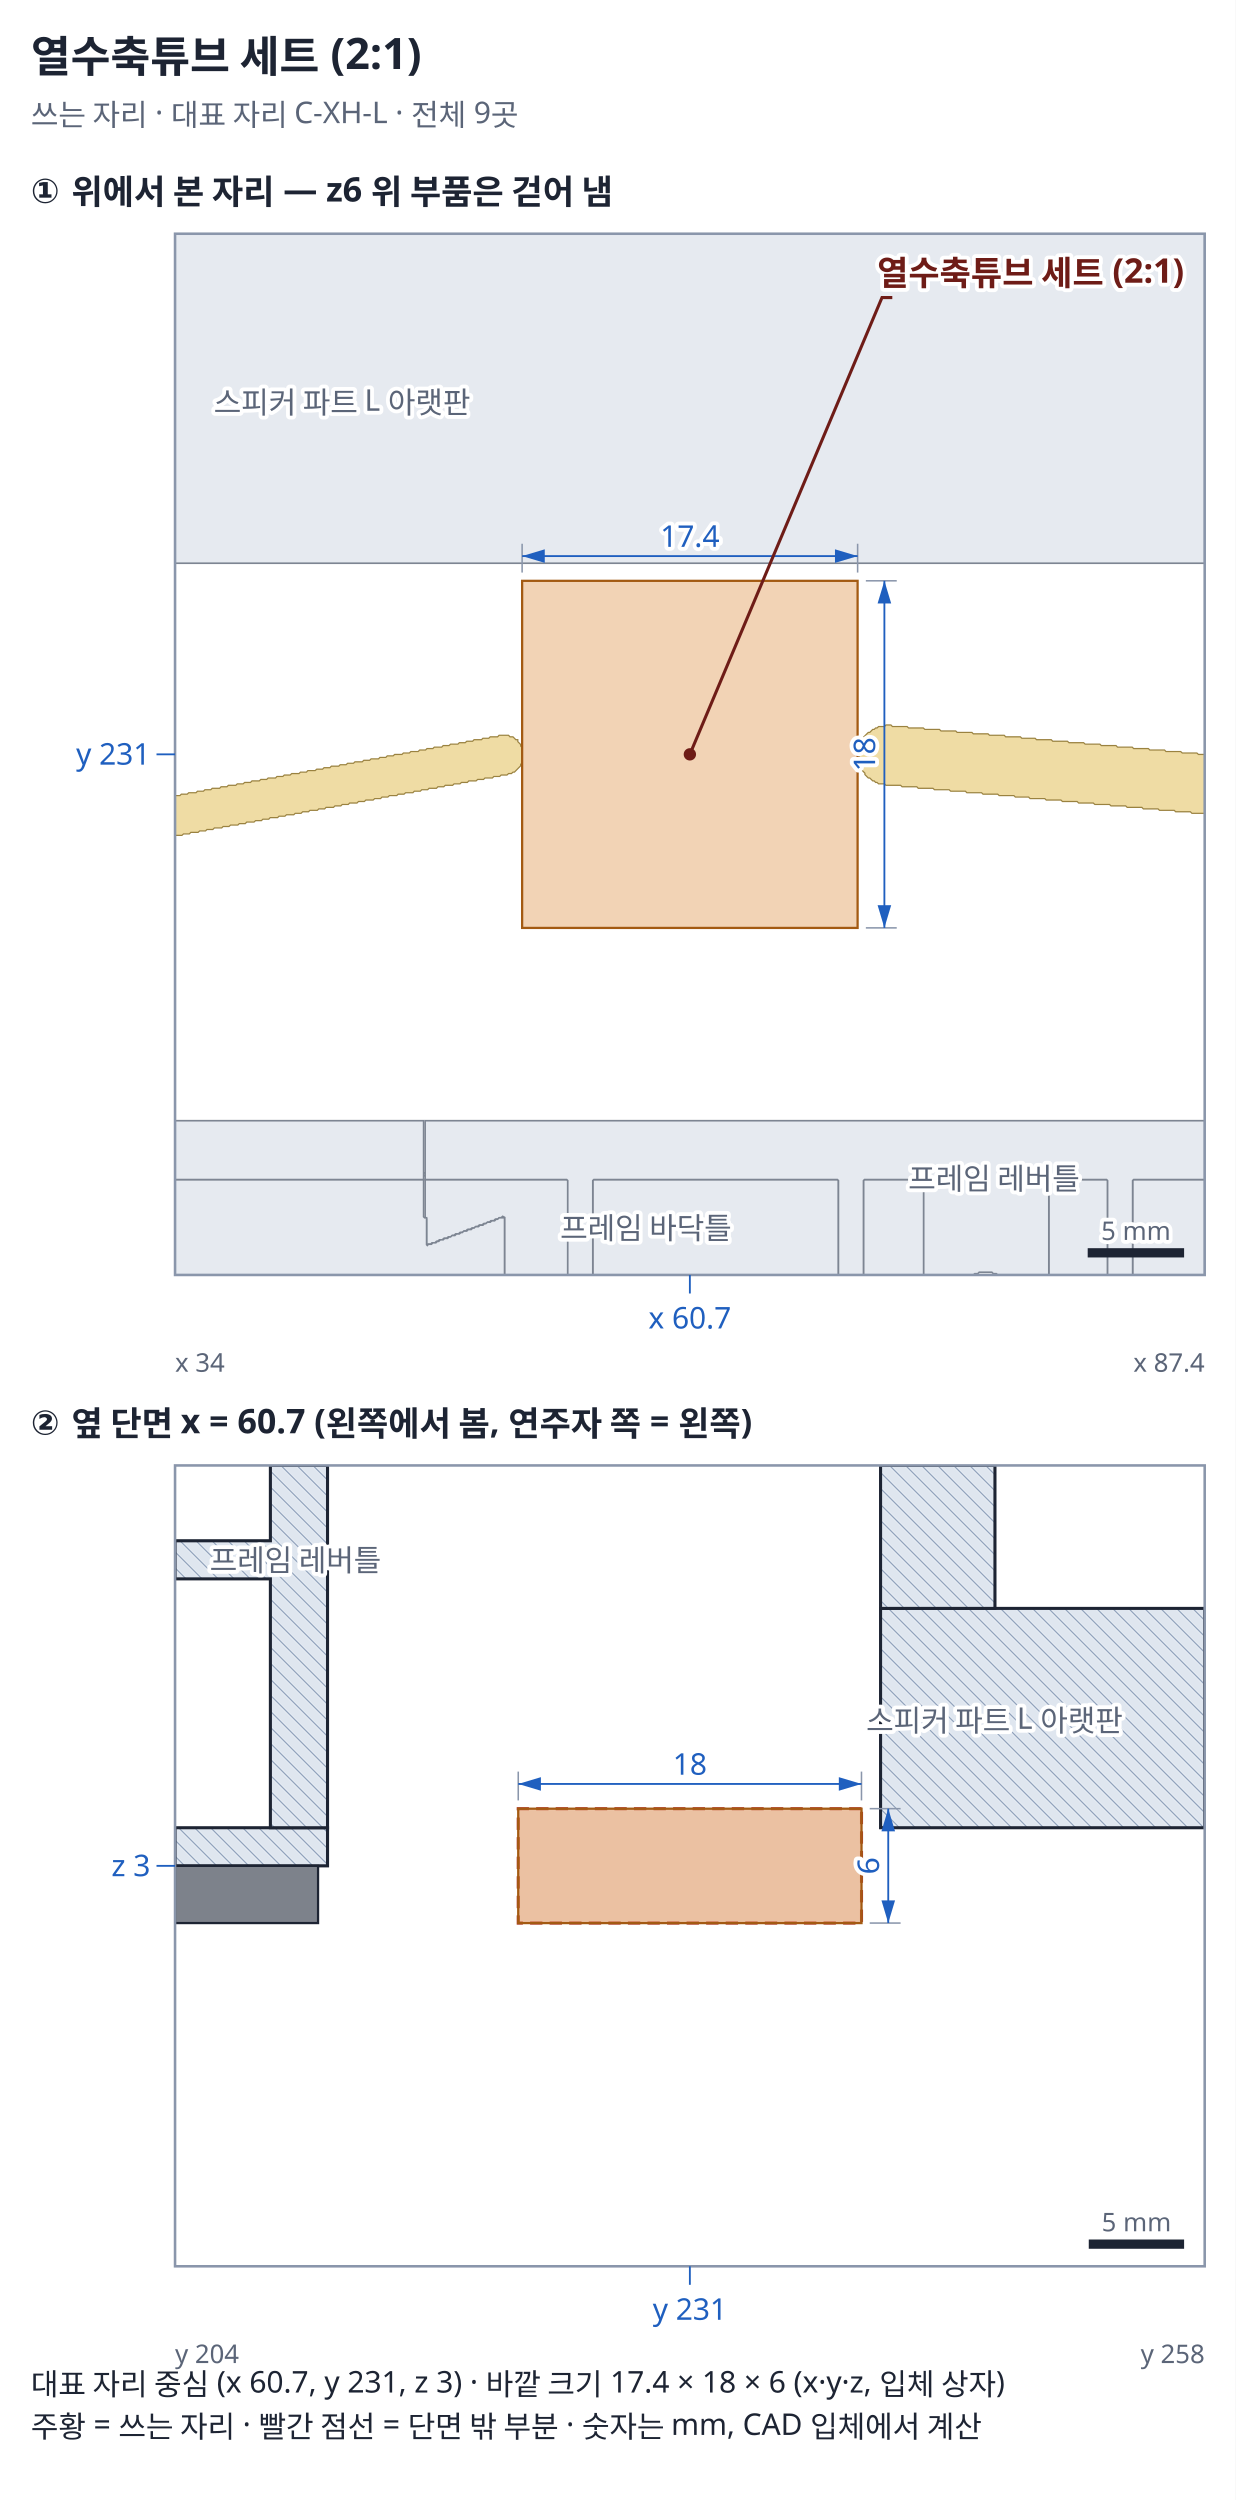
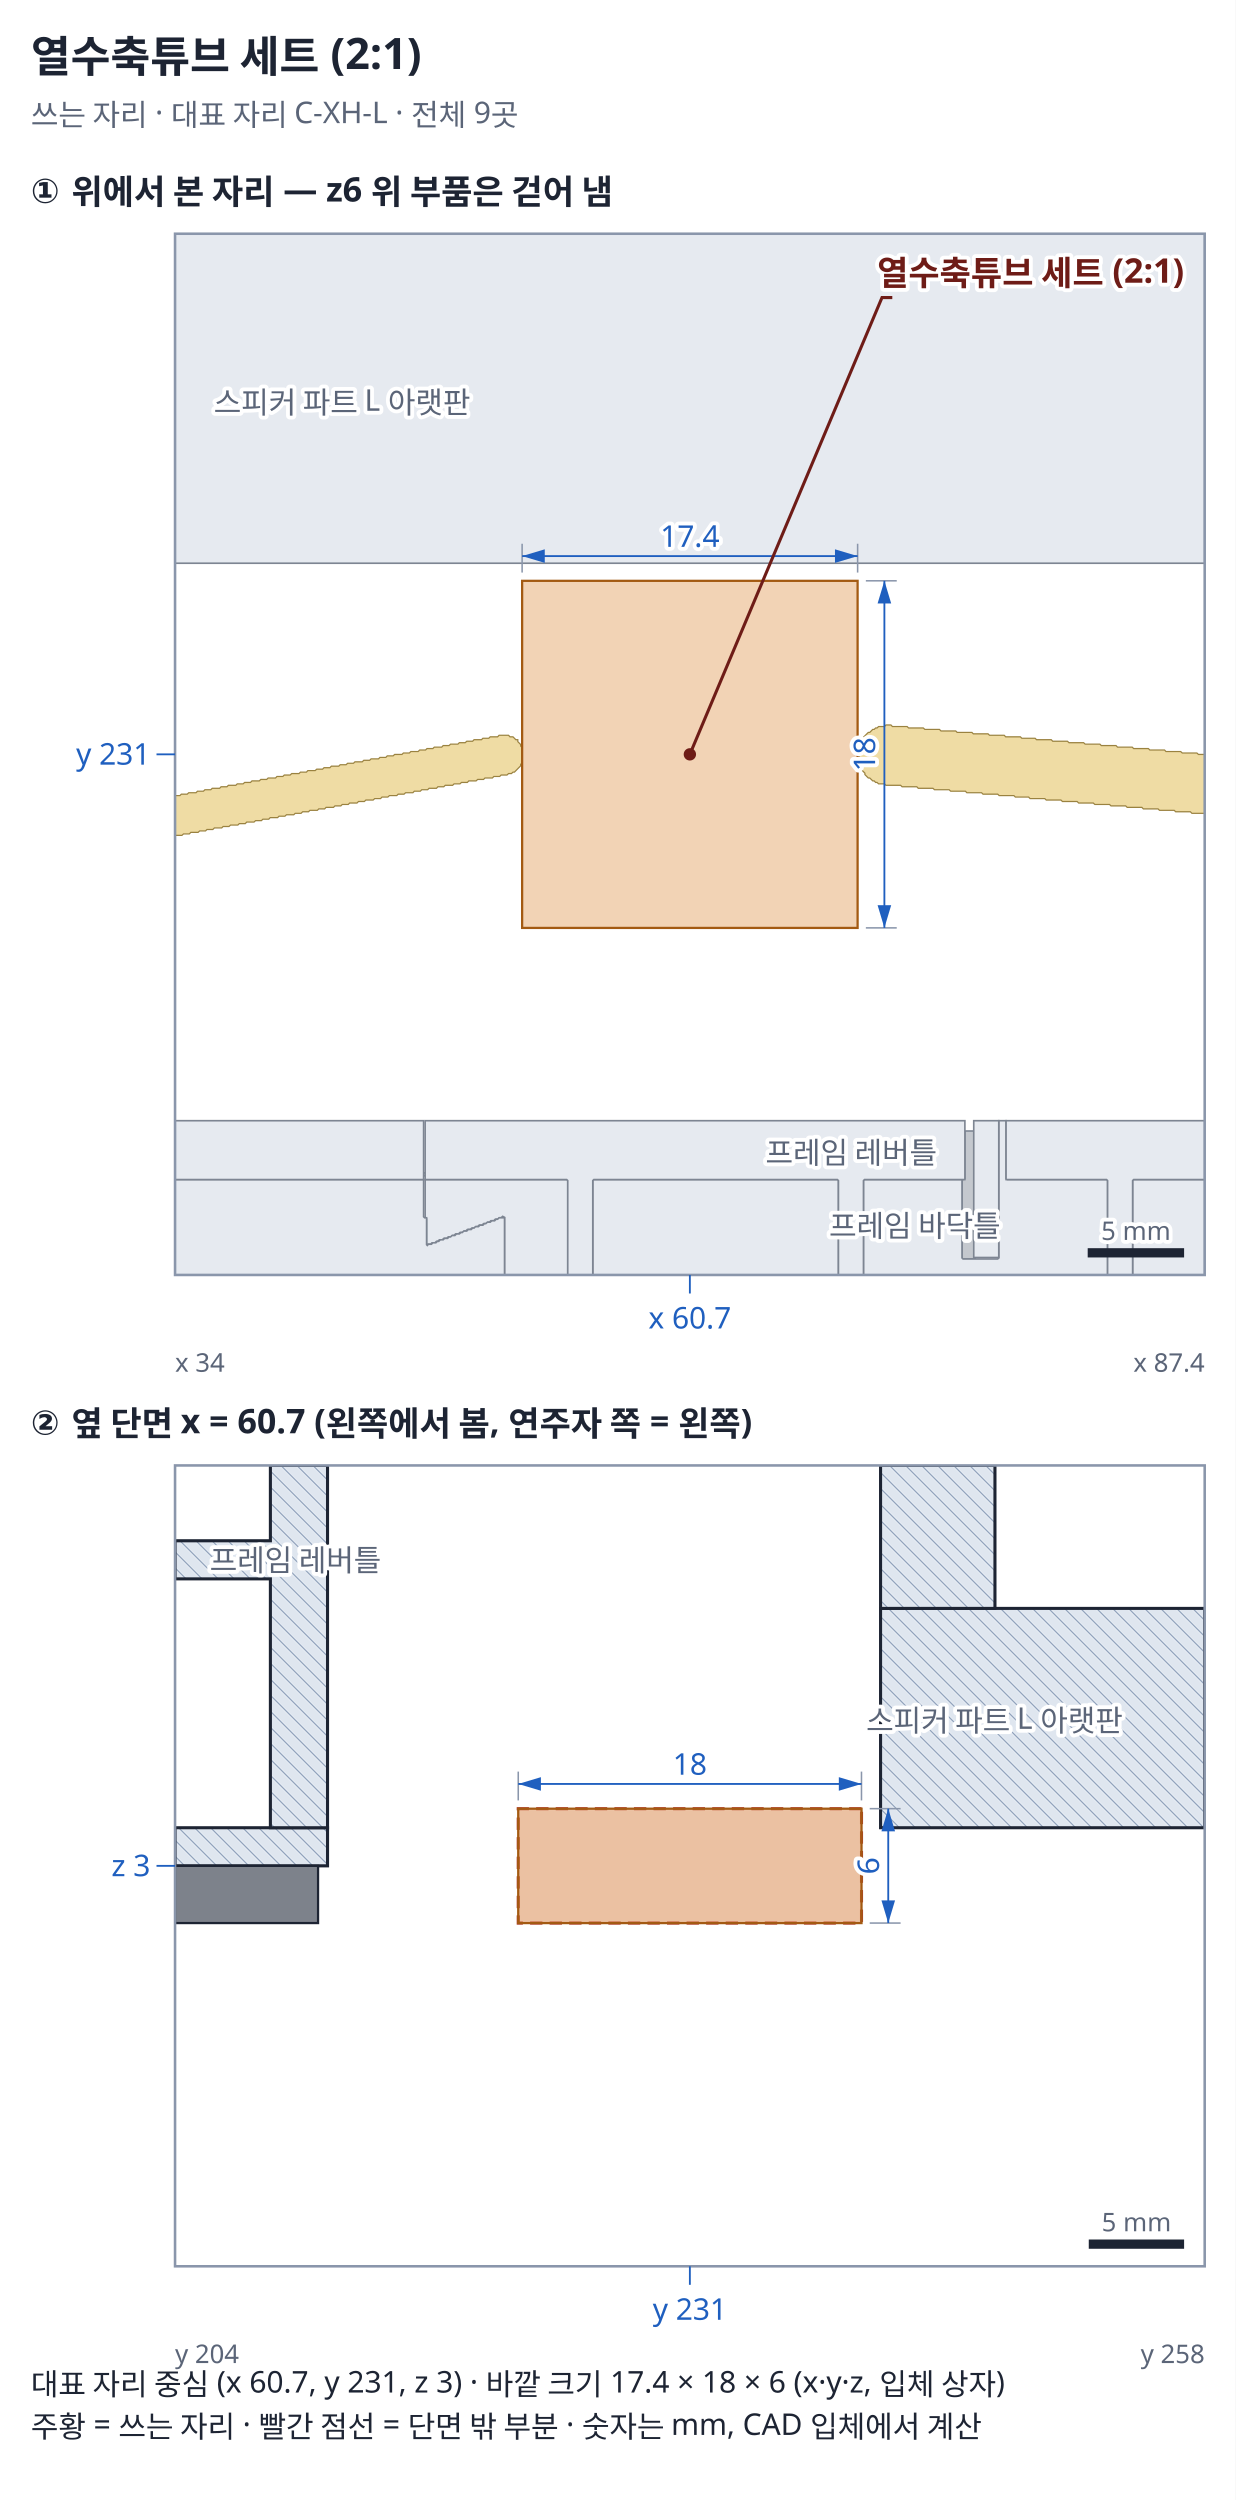
<svg xmlns="http://www.w3.org/2000/svg" viewBox="0 0 120 242.8" width="600" height="1214">
  <defs>
    <style>
.bg{fill:#ffffff}
.frame{fill:none;stroke:#1d2433;stroke-width:.5}
.t{font-family:'Apple SD Gothic Neo','Noto Sans KR','Malgun Gothic','IBM Plex Sans KR',sans-serif;fill:#1d2433}
.h{paint-order:stroke;stroke:#ffffff;stroke-width:.75;stroke-linejoin:round}
.tb{font-weight:700}
.td{fill:#1f5fbf}
.tm{fill:#5b6578}
.tr{fill:#c2410c}
.S-wood{fill:url(#hw);stroke:#1d2433;stroke-width:.4;stroke-linejoin:round}
.S-print{fill:url(#hp);stroke:#1d2433;stroke-width:.4;stroke-linejoin:round}
.S-metal{fill:url(#hm);stroke:#1d2433;stroke-width:.32;stroke-linejoin:round}
.S-rubber{fill:#50555e;stroke:#1d2433;stroke-width:.25}
.S-elec{fill:url(#he);stroke:#1d2433;stroke-width:.3}
.S-screen{fill:#3a4150;stroke:#1d2433;stroke-width:.3}
.S-cable{fill:#e3b23c;stroke:#6b5a1e;stroke-width:.18}
.S-ctx{fill:#eceef1;stroke:#a3aab5;stroke-width:.18}
.P-wood{fill:#f2e6d2;stroke:#39404d;stroke-width:.22;stroke-linejoin:round}
.P-print{fill:#e5ebf3;stroke:#39404d;stroke-width:.22;stroke-linejoin:round}
.P-metal{fill:#c9ced6;stroke:#39404d;stroke-width:.2}
.P-rubber{fill:#7d828b;stroke:#39404d;stroke-width:.18}
.P-elec{fill:#d3ead8;stroke:#39404d;stroke-width:.2}
.P-screen{fill:#596070;stroke:#39404d;stroke-width:.2}
.P-cable{fill:#f0cf7a;fill-opacity:.55;stroke:#8a7430;stroke-width:.14;stroke-opacity:.7}
.P-ctx{fill:#f2f3f5;stroke:#b3b9c3;stroke-width:.18}
.air{fill:#e8f1fb;stroke:none}
.hid{fill:none;stroke:#39404d;stroke-width:.24;stroke-dasharray:1.6 .9}
.hidc{fill:none;stroke:#c2410c;stroke-width:.28;stroke-dasharray:2.2 1.1}
.ph{fill:none;stroke:#5b6578;stroke-width:.3;stroke-dasharray:4 1 1 1}
.cl{fill:none;stroke:#6b7690;stroke-width:.2;stroke-dasharray:6 1.2 1 1.2}
.thin{fill:none;stroke:#39404d;stroke-width:.2}
.vis{fill:none;stroke:#1d2433;stroke-width:.3}
.sound{fill:none;stroke:#c2410c;stroke-width:.4;stroke-dasharray:3 1.2}
.ax{fill:none;stroke:#7a3fb5;stroke-width:.3;stroke-dasharray:5 1.2 1 1.2}
.keep{fill:none;stroke:#b42318;stroke-width:.3;stroke-dasharray:1.2 1}
.dm{fill:none;stroke:#1f5fbf;stroke-width:.18}
.ex{fill:none;stroke:#8a96ab;stroke-width:.15}
.ah{fill:#1f5fbf;stroke:none}
.ld{fill:none;stroke:#3d4555;stroke-width:.18}
.dot{fill:#3d4555}
.bal{fill:#ffffff;stroke:#1d2433;stroke-width:.25}
.secl{fill:none;stroke:#1d2433;stroke-width:.55}
.seca{fill:#1d2433}
.grid{fill:none;stroke:#1d2433;stroke-width:.25}
.grid2{fill:none;stroke:#8a96ab;stroke-width:.15}
.box{fill:#fbfbfc;stroke:#c3c9d3;stroke-width:.2}
.sheetply{fill:#fbf6ee;stroke:#1d2433;stroke-width:.35}
.zone{fill:#f4f6f9;stroke:#8a96ab;stroke-width:.2}
.datum{fill:none;stroke:#15803d;stroke-width:.9;stroke-linecap:round;stroke-opacity:.9}
.spot{fill:none;stroke:#c2410c;stroke-width:.32}
.spoth{fill:none;stroke:#c2410c;stroke-width:.32;stroke-dasharray:.45 .3}

.Zkw{fill:#fbfbf8;stroke:#7d8592;stroke-width:.16}.Zkb{fill:#aab0b9;stroke:#5d6672;stroke-width:.16}.Zpr{fill:#e6eaf0;stroke:#7d8592;stroke-width:.16}
.Zwd{fill:#efe4d0;stroke:#8a7a5e;stroke-width:.16}.Zel{fill:#dbe9df;stroke:#6f8a77;stroke-width:.16}.Zmt{fill:#d2d7de;stroke:#6f7887;stroke-width:.14}
.Zrb{fill:#c4c8ce;stroke:#6f7887;stroke-width:.14}.Zcb{fill:#efdca4;stroke:#9a8240;stroke-width:.12}
.Skw{fill:#f4f4ee;stroke:#1d2433;stroke-width:.3}.Skb{fill:#8e95a0;stroke:#1d2433;stroke-width:.3}.Spr{fill:url(#hp);stroke:#1d2433;stroke-width:.3}
.Swd{fill:url(#hw);stroke:#1d2433;stroke-width:.3}.Sel{fill:url(#he);stroke:#1d2433;stroke-width:.26}.Smt{fill:url(#hm);stroke:#1d2433;stroke-width:.24}
.Srb{fill:#7d828b;stroke:#1d2433;stroke-width:.22}.Scb{fill:#e3b23c;stroke:#6b5a1e;stroke-width:.16}
.HL{fill:#B3342D;fill-opacity:.88;stroke:#6e1c17;stroke-width:.3;stroke-linejoin:round}
.HLs{fill:#B3342D;stroke:#5a1511;stroke-width:.32;stroke-linejoin:round}
.HL2{fill:#B3342D;fill-opacity:.32;stroke:#B3342D;stroke-width:.2}
.HLp{fill:#B3342D;fill-opacity:.14;stroke:#B3342D;stroke-width:.3;stroke-dasharray:1.2 .7}
.HH{fill:#d9822b;fill-opacity:.35;stroke:#a35a12;stroke-width:.22}
.vf{fill:none;stroke:#8a96ab;stroke-width:.25}
.lead{fill:none;stroke:#6e1c17;stroke-width:.3}
.tl{fill:#6e1c17}
.nb{fill:#5b6578}
</style>
    <pattern id="hw" patternUnits="userSpaceOnUse" width="1.6" height="1.6" patternTransform="rotate(45)">
      <rect width="1.6" height="1.6" fill="#ecdcc2" />
      <line x1="0" y1="0" x2="0" y2="1.6" stroke="#a8875a" stroke-width=".22" />
    </pattern>
    <pattern id="hp" patternUnits="userSpaceOnUse" width="1.1" height="1.1" patternTransform="rotate(-45)">
      <rect width="1.1" height="1.1" fill="#dfe6ef" />
      <line x1="0" y1="0" x2="0" y2="1.1" stroke="#7f93b0" stroke-width=".16" />
    </pattern>
    <pattern id="hm" patternUnits="userSpaceOnUse" width=".9" height=".9" patternTransform="rotate(45)">
      <rect width=".9" height=".9" fill="#c3c8d1" />
      <path d="M0 0V.9M0 0H.9" stroke="#5d6778" stroke-width=".12" />
    </pattern>
    <pattern id="he" patternUnits="userSpaceOnUse" width="1.4" height="1.4">
      <rect width="1.4" height="1.4" fill="#cfe6d3" />
      <line x1="0" y1=".7" x2="1.4" y2=".7" stroke="#5f9a6c" stroke-width=".14" />
    </pattern>
    <clipPath id="c0">
      <rect x="17.00" y="22.70" width="100.00" height="101.12" />
    </clipPath>
    <clipPath id="c1">
      <rect x="17.00" y="142.32" width="100.00" height="77.78" />
    </clipPath>
  </defs>
  <rect class="bg" x="0" y="0" width="120" height="242.8" />
  <g class="L-geo">
+     <path class="Zrb" fill-rule="evenodd" d="M94.73 122.18 94.57 122.03 94.57 109.84 93.71 109.84 93.71 114.46 93.61 114.56 93.43 114.56 93.43 122.27 94.69 122.27Z" clip-path="url(#c0)" />
    <path class="Zrb" fill-rule="evenodd" d="M41.36 113.91 41.07 113.91 41.07 114.20 41.36 114.20Z" clip-path="url(#c0)" />
    <path class="Zcb" fill-rule="evenodd" d="M17.82 80.99 18.39 80.99 18.53 80.84 19.24 80.84 19.39 80.70 19.96 80.70 20.10 80.56 20.67 80.56 20.82 80.41 21.53 80.41 21.67 80.27 22.24 80.27 22.39 80.13 23.10 80.13 23.24 79.99 23.82 79.99 23.96 79.84 24.67 79.84 24.82 79.70 25.39 79.70 25.53 79.56 26.10 79.56 26.24 79.41 26.96 79.41 27.10 79.27 27.67 79.27 27.82 79.13 28.53 79.13 28.67 78.99 29.24 78.99 29.39 78.84 29.96 78.84 30.10 78.70 30.82 78.70 30.96 78.56 31.53 78.56 31.67 78.41 32.39 78.41 32.53 78.27 33.10 78.27 33.24 78.13 33.82 78.13 33.96 77.99 34.67 77.99 34.82 77.84 35.39 77.84 35.53 77.70 36.24 77.70 36.39 77.56 36.96 77.56 37.10 77.41 37.67 77.41 37.82 77.27 38.53 77.27 38.67 77.13 39.24 77.13 39.39 76.99 40.10 76.99 40.24 76.84 40.82 76.84 40.96 76.70 41.53 76.70 41.67 76.56 42.39 76.56 42.53 76.41 43.10 76.41 43.24 76.27 43.96 76.27 44.10 76.13 44.67 76.13 44.82 75.99 45.39 75.99 45.53 75.84 46.24 75.84 46.39 75.70 46.96 75.70 47.10 75.56 47.82 75.56 47.96 75.41 48.53 75.41 48.67 75.27 49.24 75.27 49.39 75.13 49.67 75.13 49.82 74.99 49.96 74.99 50.57 74.37 50.57 74.23 50.71 74.09 50.71 72.60 50.57 72.46 50.57 72.31 50.29 72.03 50.29 71.84 50.10 71.84 49.82 71.56 49.53 71.56 49.39 71.41 48.47 71.41 48.33 71.56 47.61 71.56 47.47 71.70 46.90 71.70 46.76 71.84 46.04 71.84 45.90 71.99 45.33 71.99 45.18 72.13 44.61 72.13 44.47 72.27 43.76 72.27 43.61 72.41 43.04 72.41 42.90 72.56 42.18 72.56 42.04 72.70 41.47 72.70 41.33 72.84 40.76 72.84 40.61 72.99 39.90 72.99 39.76 73.13 39.18 73.13 39.04 73.27 38.33 73.27 38.18 73.41 37.61 73.41 37.47 73.56 36.90 73.56 36.76 73.70 36.04 73.70 35.90 73.84 35.33 73.84 35.18 73.99 34.47 73.99 34.33 74.13 33.76 74.13 33.61 74.27 33.04 74.27 32.90 74.41 32.18 74.41 32.04 74.56 31.47 74.56 31.33 74.70 30.76 74.70 30.61 74.84 29.90 74.84 29.76 74.99 29.18 74.99 29.04 75.13 28.33 75.13 28.18 75.27 27.61 75.27 27.47 75.41 26.90 75.41 26.76 75.56 26.04 75.56 25.90 75.70 25.33 75.70 25.18 75.84 24.47 75.84 24.33 75.99 23.76 75.99 23.61 76.13 23.04 76.13 22.90 76.27 22.18 76.27 22.04 76.41 21.47 76.41 21.33 76.56 20.61 76.56 20.47 76.70 19.90 76.70 19.76 76.84 19.18 76.84 19.04 76.99 18.33 76.99 18.18 77.13 17.61 77.13 17.47 77.27 17.00 77.27 17.00 81.13 17.67 81.13Z" clip-path="url(#c0)" />
    <path class="Zcb" fill-rule="evenodd" d="M117.00 73.27 116.39 73.27 116.24 73.13 114.82 73.13 114.67 72.99 113.24 72.99 113.10 72.84 111.67 72.84 111.53 72.70 110.10 72.70 109.96 72.56 108.53 72.56 108.39 72.41 106.96 72.41 106.82 72.27 105.39 72.27 105.24 72.13 103.82 72.13 103.67 71.99 102.24 71.99 102.10 71.84 100.67 71.84 100.53 71.70 99.24 71.70 99.10 71.56 97.67 71.56 97.53 71.41 96.10 71.41 95.96 71.27 94.53 71.27 94.39 71.13 92.96 71.13 92.82 70.99 91.39 70.99 91.24 70.84 89.82 70.84 89.67 70.70 88.24 70.70 88.10 70.56 86.67 70.56 86.53 70.41 86.04 70.41 85.90 70.56 85.33 70.56 85.18 70.70 85.04 70.70 84.90 70.84 84.76 70.84 84.47 71.13 84.33 71.13 83.86 71.60 83.86 71.74 83.57 72.03 83.57 72.17 83.43 72.31 83.43 74.37 83.71 74.66 83.71 74.80 84.00 75.09 84.00 75.23 84.33 75.56 84.47 75.56 84.76 75.84 84.90 75.84 85.04 75.99 85.18 75.99 85.33 76.13 85.90 76.13 86.04 76.27 87.47 76.27 87.61 76.41 89.04 76.41 89.18 76.56 90.61 76.56 90.76 76.70 92.18 76.70 92.33 76.84 93.76 76.84 93.90 76.99 95.33 76.99 95.47 77.13 96.90 77.13 97.04 77.27 98.47 77.27 98.61 77.41 99.90 77.41 100.04 77.56 101.47 77.56 101.61 77.70 103.04 77.70 103.18 77.84 104.61 77.84 104.76 77.99 106.18 77.99 106.33 78.13 107.76 78.13 107.90 78.27 109.33 78.27 109.47 78.41 110.90 78.41 111.04 78.56 112.47 78.56 112.61 78.70 114.04 78.70 114.18 78.84 115.61 78.84 115.76 78.99 117.00 78.99Z" clip-path="url(#c0)" />
    <path class="Zpr" fill-rule="evenodd" d="M117.00 22.70 17.00 22.70 17.00 54.70 117.00 54.70Z" clip-path="url(#c0)" />
-     <path class="Zpr" fill-rule="evenodd" d="M55.14 114.56 41.29 114.56 41.29 118.23 41.43 118.37 41.43 120.84 41.82 120.84 41.96 120.70 42.24 120.70 42.39 120.56 42.53 120.56 42.67 120.41 42.96 120.41 43.10 120.27 43.39 120.27 43.53 120.13 43.82 120.13 43.96 119.99 44.10 119.99 44.24 119.84 44.53 119.84 44.67 119.70 44.96 119.70 45.10 119.56 45.24 119.56 45.39 119.41 45.67 119.41 45.82 119.27 46.10 119.27 46.24 119.13 46.39 119.13 46.53 118.99 46.82 118.99 46.96 118.84 47.24 118.84 47.39 118.70 47.53 118.70 47.67 118.56 47.96 118.56 48.10 118.41 48.39 118.41 48.53 118.27 48.67 118.27 48.82 118.13 49.00 118.23 49.00 123.84 55.14 123.84ZM81.43 114.56 57.57 114.56 57.57 123.84 81.43 123.84ZM89.71 114.56 83.86 114.56 83.86 123.84 89.71 123.84ZM107.57 114.56 101.86 114.56 101.86 123.84 107.57 123.84ZM117.00 114.56 110.00 114.56 110.00 123.84 117.00 123.84Z" clip-path="url(#c0)" />
-     <path class="Zpr" fill-rule="evenodd" d="M57.57 114.66 57.67 114.56 81.33 114.56 81.43 114.66 81.43 123.84 83.86 123.84 83.86 114.66 83.96 114.56 89.61 114.56 89.71 114.66 89.71 123.84 94.53 123.84 94.67 123.70 94.96 123.70 95.10 123.56 96.33 123.56 96.47 123.70 96.76 123.70 96.90 123.84 101.86 123.84 101.86 114.66 101.96 114.56 107.47 114.56 107.57 114.66 107.57 123.84 110.00 123.84 110.00 114.66 110.10 114.56 117.00 114.56 117.00 108.84 41.29 108.84 41.29 114.56 55.04 114.56 55.14 114.66 55.14 123.84 57.57 123.84Z" clip-path="url(#c0)" />
+     <path class="Zpr" fill-rule="evenodd" d="M107.57 114.56 97.82 114.56 97.71 114.46 97.71 108.84 97.00 108.84 97.00 122.17 96.90 122.27 93.53 122.27 93.43 122.17 93.43 114.56 83.86 114.56 83.86 123.84 107.57 123.84ZM55.14 114.56 41.29 114.56 41.29 118.23 41.43 118.37 41.43 120.84 41.82 120.84 41.96 120.70 42.24 120.70 42.39 120.56 42.53 120.56 42.67 120.41 42.96 120.41 43.10 120.27 43.39 120.27 43.53 120.13 43.82 120.13 43.96 119.99 44.10 119.99 44.24 119.84 44.53 119.84 44.67 119.70 44.96 119.70 45.10 119.56 45.24 119.56 45.39 119.41 45.67 119.41 45.82 119.27 46.10 119.27 46.24 119.13 46.39 119.13 46.53 118.99 46.82 118.99 46.96 118.84 47.24 118.84 47.39 118.70 47.53 118.70 47.67 118.56 47.96 118.56 48.10 118.41 48.39 118.41 48.53 118.27 48.67 118.27 48.82 118.13 49.00 118.23 49.00 123.84 55.14 123.84ZM81.43 114.56 57.57 114.56 57.57 123.84 81.43 123.84ZM117.00 114.56 110.00 114.56 110.00 123.84 117.00 123.84Z" clip-path="url(#c0)" />
+     <path class="Zpr" fill-rule="evenodd" d="M57.57 114.66 57.67 114.56 81.33 114.56 81.43 114.66 81.43 123.84 83.86 123.84 83.86 114.66 83.96 114.56 93.71 114.56 93.71 108.84 41.29 108.84 41.29 114.56 55.04 114.56 55.14 114.66 55.14 123.84 57.57 123.84ZM97.00 108.84 94.57 108.84 94.57 122.13 97.00 122.13ZM110.00 114.66 110.10 114.56 117.00 114.56 117.00 108.84 97.71 108.84 97.71 114.56 107.47 114.56 107.57 114.66 107.57 123.84 110.00 123.84Z" clip-path="url(#c0)" />
    <path class="Zpr" fill-rule="evenodd" d="M49.00 118.27 48.47 118.27 48.33 118.41 48.18 118.41 48.04 118.56 47.76 118.56 47.61 118.70 47.33 118.70 47.18 118.84 47.04 118.84 46.90 118.99 46.61 118.99 46.47 119.13 46.18 119.13 46.04 119.27 45.90 119.27 45.76 119.41 45.47 119.41 45.33 119.56 45.04 119.56 44.90 119.70 44.76 119.70 44.61 119.84 44.33 119.84 44.18 119.99 43.90 119.99 43.76 120.13 43.61 120.13 43.47 120.27 43.18 120.27 43.04 120.41 42.76 120.41 42.61 120.56 42.47 120.56 42.33 120.70 42.04 120.70 41.90 120.84 41.61 120.84 41.50 120.96 41.43 120.88 41.43 118.27 41.24 118.27 41.14 118.17 41.14 114.56 17.00 114.56 17.00 123.84 49.00 123.84Z" clip-path="url(#c0)" />
    <path class="Zpr" fill-rule="evenodd" d="M41.14 108.84 17.00 108.84 17.00 114.56 41.14 114.56Z" clip-path="url(#c0)" />
    <path class="Spr" fill-rule="evenodd" d="M31.81 177.51 17.00 177.51 17.00 181.21 31.81 181.21Z" clip-path="url(#c1)" />
    <path class="Spr" fill-rule="evenodd" d="M31.81 142.32 26.26 142.32 26.26 149.64 17.00 149.64 17.00 153.34 26.26 153.34 26.26 177.51 31.81 177.51Z" clip-path="url(#c1)" />
    <path class="Spr" fill-rule="evenodd" d="M117.00 156.21 85.52 156.21 85.52 177.51 117.00 177.51Z" clip-path="url(#c1)" />
    <path class="Spr" fill-rule="evenodd" d="M96.63 142.32 85.52 142.32 85.52 156.21 96.63 156.21Z" clip-path="url(#c1)" />
    <path class="Srb" fill-rule="evenodd" d="M30.89 181.21 17.00 181.21 17.00 186.77 30.89 186.77Z" clip-path="url(#c1)" />
  </g>
  <g class="L-over">
    <path class="HH" fill-rule="evenodd" d="M83.29 56.41 50.71 56.41 50.71 90.12 83.29 90.12Z" clip-path="url(#c0)" />
    <rect class="vf" x="17.000" y="22.700" width="100.000" height="101.124" />
    <rect class="seca" x="105.637" y="121.224" width="9.363" height="0.900" />
    <path class="HLp" fill-rule="evenodd" d="M83.67 175.66 50.33 175.66 50.33 186.77 83.67 186.77Z" clip-path="url(#c1)" />
    <path class="HH" fill-rule="evenodd" d="M83.67 175.66 50.33 175.66 50.33 186.77 83.67 186.77Z" clip-path="url(#c1)" />
    <rect class="vf" x="17.000" y="142.324" width="100.000" height="77.778" />
    <rect class="seca" x="105.741" y="217.501" width="9.259" height="0.900" />
  </g>
  <g class="L-dim">
    <path class="dm" d="M67.000 123.824 L67.000 125.624" />
    <path class="dm" d="M15.200 73.262 L17.000 73.262" />
    <path class="ex" d="M50.708 55.608 L50.708 52.808" />
    <path class="ex" d="M83.292 55.608 L83.292 52.808" />
    <path class="dm" d="M50.708 54.008 L83.292 54.008" />
    <path class="ah" d="M50.708 54.008 L52.908 53.348 L52.908 54.668 Z" />
    <path class="ah" d="M83.292 54.008 L81.092 54.668 L81.092 53.348 Z" />
    <path class="ex" d="M84.092 56.408 L87.092 56.408" />
    <path class="ex" d="M84.092 90.116 L87.092 90.116" />
    <path class="dm" d="M85.892 56.408 L85.892 90.116" />
    <path class="ah" d="M85.892 56.408 L86.552 58.608 L85.232 58.608 Z" />
    <path class="ah" d="M85.892 90.116 L85.232 87.916 L86.552 87.916 Z" />
    <path class="dm" d="M67.000 220.101 L67.000 221.901" />
    <path class="dm" d="M15.200 181.212 L17.000 181.212" />
    <path class="ex" d="M50.333 174.857 L50.333 172.057" />
    <path class="ex" d="M83.667 174.857 L83.667 172.057" />
    <path class="dm" d="M50.333 173.257 L83.667 173.257" />
    <path class="ah" d="M50.333 173.257 L52.533 172.597 L52.533 173.917 Z" />
    <path class="ah" d="M83.667 173.257 L81.467 173.917 L81.467 172.597 Z" />
    <path class="ex" d="M84.467 175.657 L87.467 175.657" />
    <path class="ex" d="M84.467 186.768 L87.467 186.768" />
    <path class="dm" d="M86.267 175.657 L86.267 186.768" />
    <path class="ah" d="M86.267 175.657 L86.927 177.857 L85.607 177.857 Z" />
    <path class="ah" d="M86.267 186.768 L85.607 184.568 L86.927 184.568 Z" />
  </g>
  <g class="L-lead">
    <path class="lead" d="M67.00 73.26 L85.66 28.90 L86.66 28.90" />
    <circle class="tl" cx="67.000" cy="73.262" r="0.600" />
  </g>
  <g class="L-text">
    <text class="t tb" x="3.000" y="7.000" font-size="4.20" text-anchor="start">열수축튜브 세트 (2:1)</text>
    <text class="t tm" x="3.000" y="12.200" font-size="2.90" text-anchor="start">쓰는 자리 · 대표 자리 C-XH-L · 전체 9곳</text>
    <text class="t tb" x="3.000" y="19.700" font-size="3.30" text-anchor="start">① 위에서 본 자리 — z6 위 부품은 걷어 냄</text>
    <text class="t h td" x="67.000" y="129.024" font-size="2.90" text-anchor="middle">x 60.7</text>
    <text class="t h td" x="14.600" y="74.262" font-size="2.90" text-anchor="end">y 231</text>
    <text class="t tm" x="17.000" y="133.224" font-size="2.50" text-anchor="start">x 34</text>
    <text class="t tm" x="117.000" y="133.224" font-size="2.50" text-anchor="end">x 87.4</text>
    <text class="t h td" x="67.000" y="53.108" font-size="2.90" text-anchor="middle">17.4</text>
    <text class="t h td" x="84.992" y="73.262" font-size="2.90" text-anchor="middle" transform="rotate(-90 84.992 73.262)">18</text>
    <text class="t h tb tl" x="115.000" y="27.700" font-size="3.30" text-anchor="end">열수축튜브 세트 (2:1)</text>
    <text class="t h tm" x="110.318" y="120.424" font-size="2.50" text-anchor="middle">5 mm</text>
    <text class="t h nb" x="33.216" y="40.132" font-size="2.90" text-anchor="middle">스피커 파트 L 아랫판</text>
-     <text class="t h nb" x="96.537" y="115.519" font-size="2.90" text-anchor="middle">프레임 레버틀</text>
-     <text class="t h nb" x="62.730" y="120.325" font-size="2.90" text-anchor="middle">프레임 바닥틀</text>
+     <text class="t h nb" x="88.850" y="120.106" font-size="2.90" text-anchor="middle">프레임 바닥틀</text>
+     <text class="t h nb" x="82.677" y="113.001" font-size="2.90" text-anchor="middle">프레임 레버틀</text>
    <text class="t tb" x="3.000" y="139.324" font-size="3.30" text-anchor="start">② 옆 단면 x = 60.7 (왼쪽에서 봄, 연주자 쪽 = 왼쪽)</text>
    <text class="t h td" x="67.000" y="225.301" font-size="2.90" text-anchor="middle">y 231</text>
    <text class="t h td" x="14.600" y="182.212" font-size="2.90" text-anchor="end">z 3</text>
    <text class="t tm" x="17.000" y="229.501" font-size="2.50" text-anchor="start">y 204</text>
    <text class="t tm" x="117.000" y="229.501" font-size="2.50" text-anchor="end">y 258</text>
    <text class="t h td" x="67.000" y="172.357" font-size="2.90" text-anchor="middle">18</text>
    <text class="t h td" x="85.367" y="181.212" font-size="2.90" text-anchor="middle" transform="rotate(-90 85.367 181.212)">6</text>
    <text class="t h tm" x="110.370" y="216.701" font-size="2.50" text-anchor="middle">5 mm</text>
    <text class="t h nb" x="96.580" y="168.148" font-size="2.90" text-anchor="middle">스피커 파트 L 아랫판</text>
    <text class="t h nb" x="28.696" y="152.583" font-size="2.90" text-anchor="middle">프레임 레버틀</text>
    <text class="t" x="3.000" y="232.601" font-size="2.90" text-anchor="start">대표 자리 중심 (x 60.7, y 231, z 3) · 바깥 크기 17.4 × 18 × 6 (x·y·z, 입체 상자)</text>
    <text class="t" x="3.000" y="236.719" font-size="2.90" text-anchor="start">주황 = 쓰는 자리 · 빨간 점선 = 단면 밖 부분 · 숫자는 mm, CAD 입체에서 계산</text>
  </g>
</svg>
